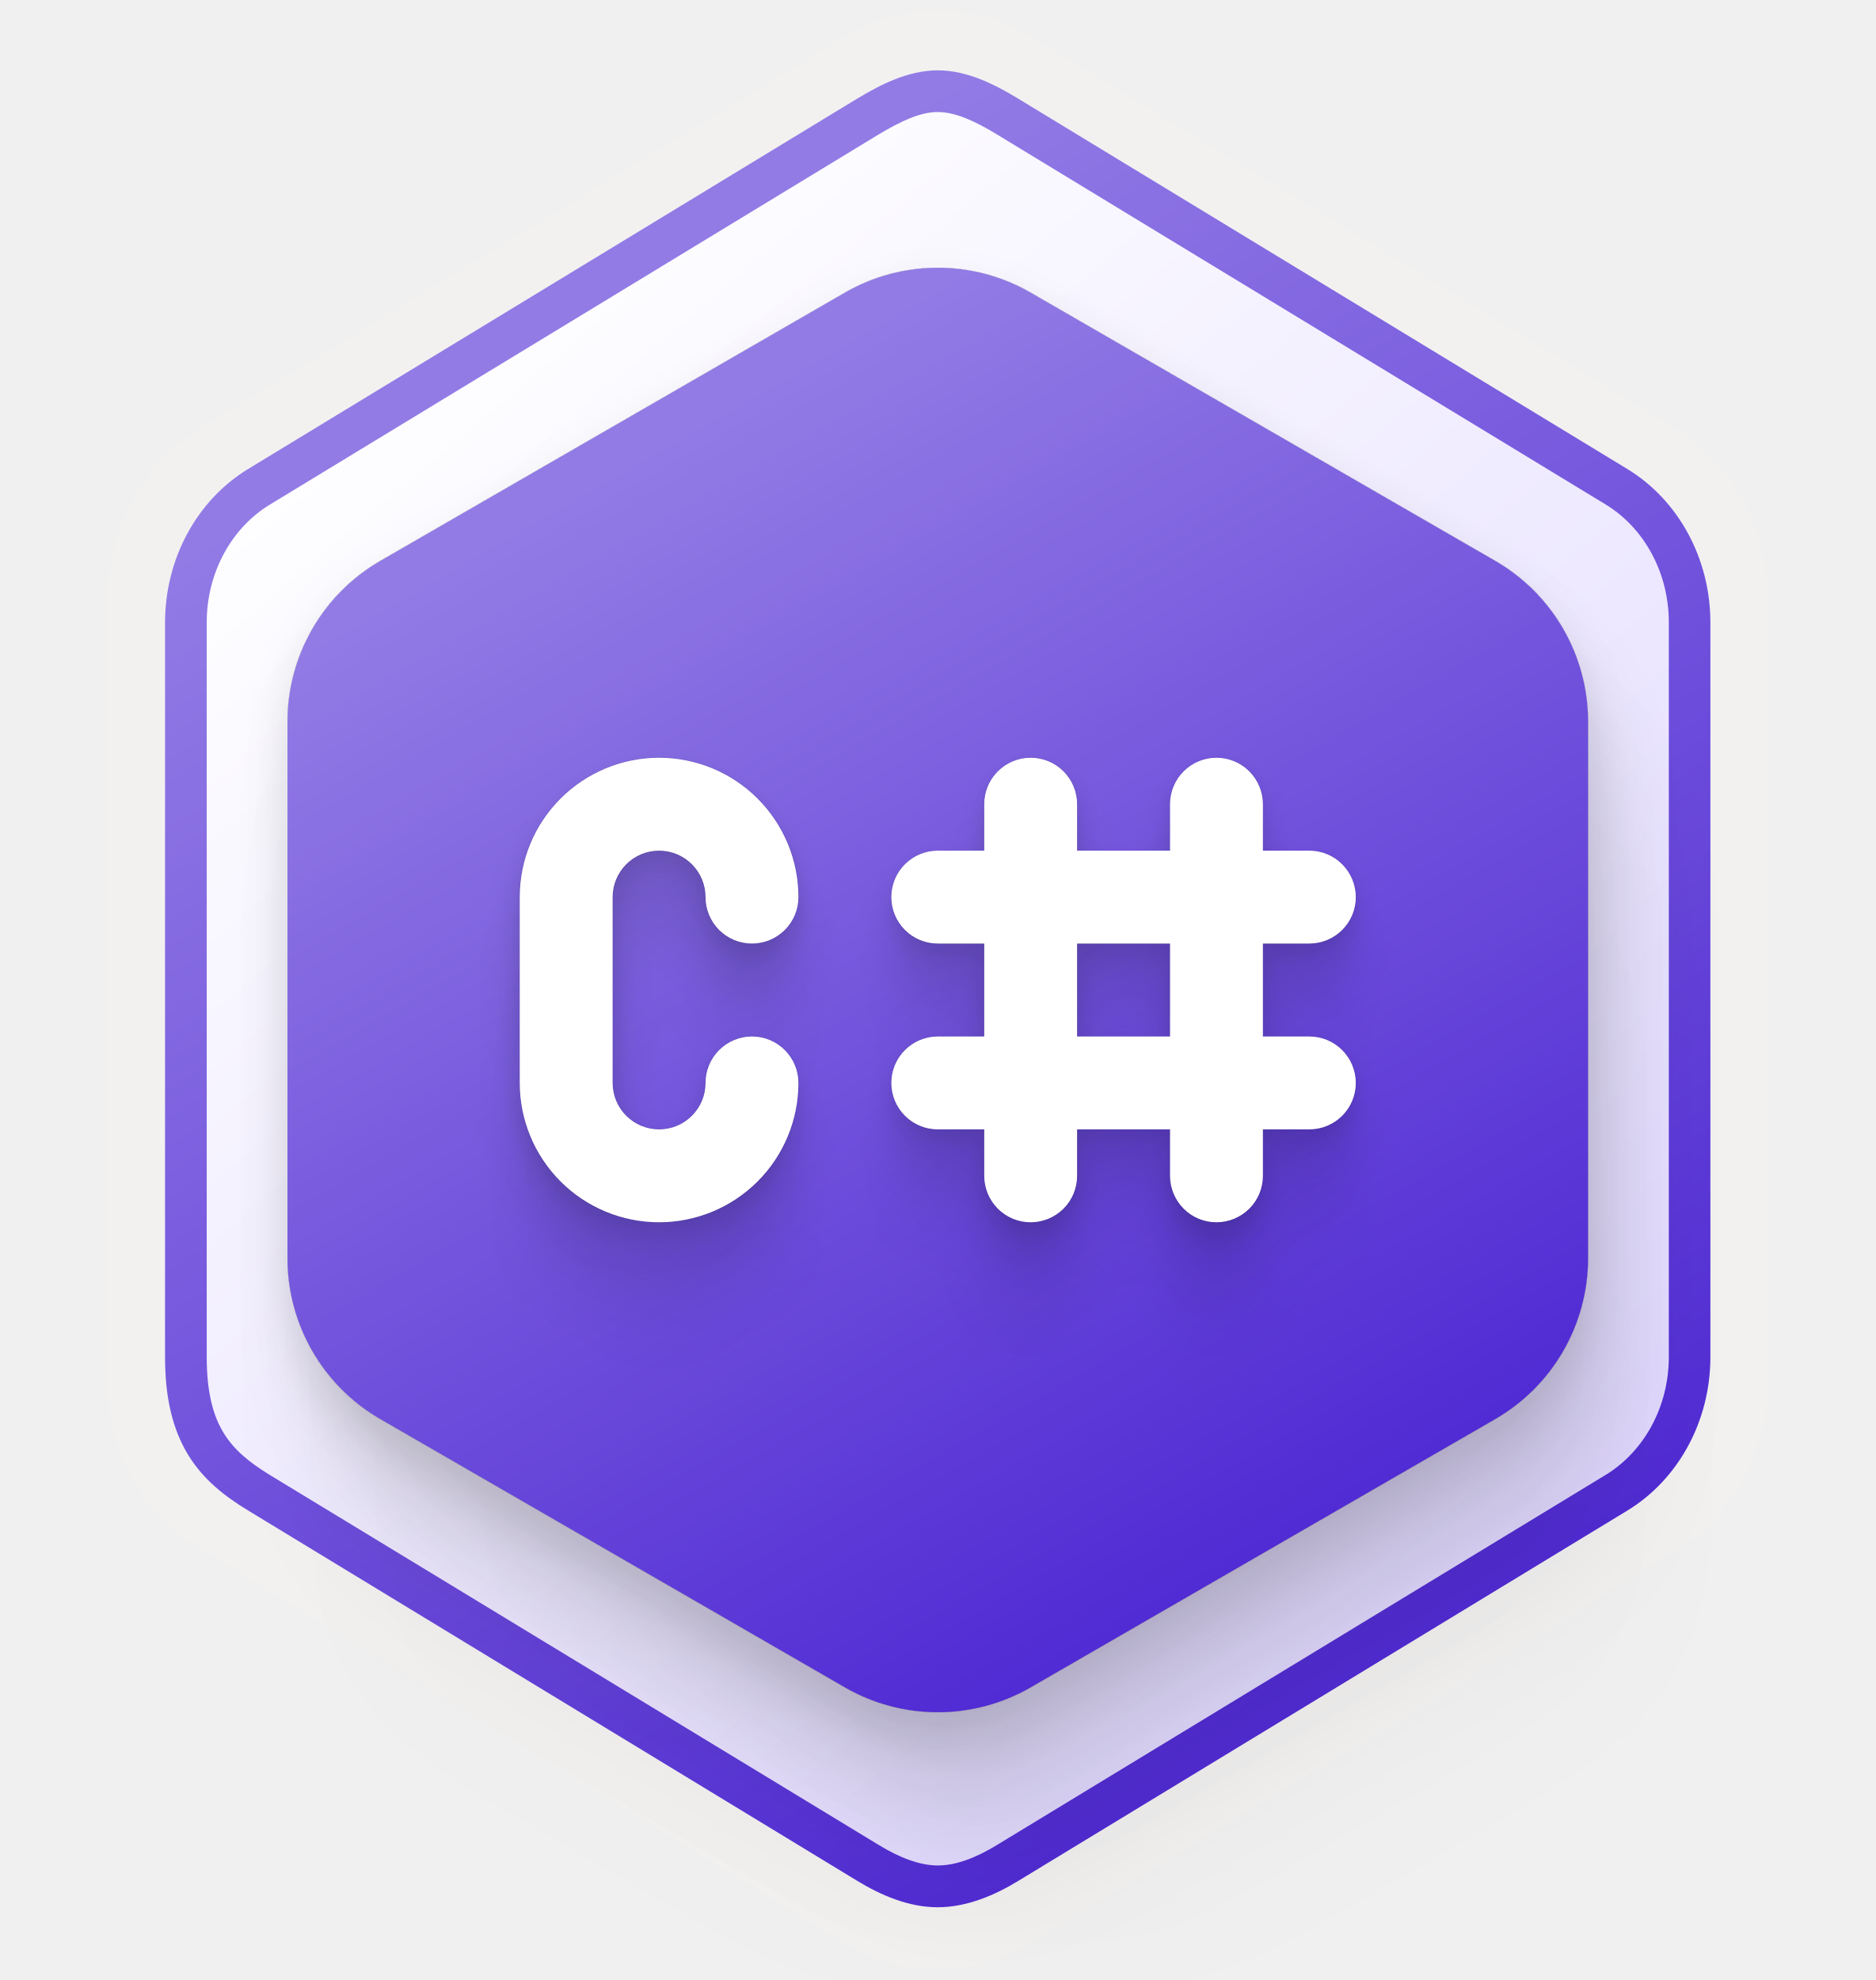
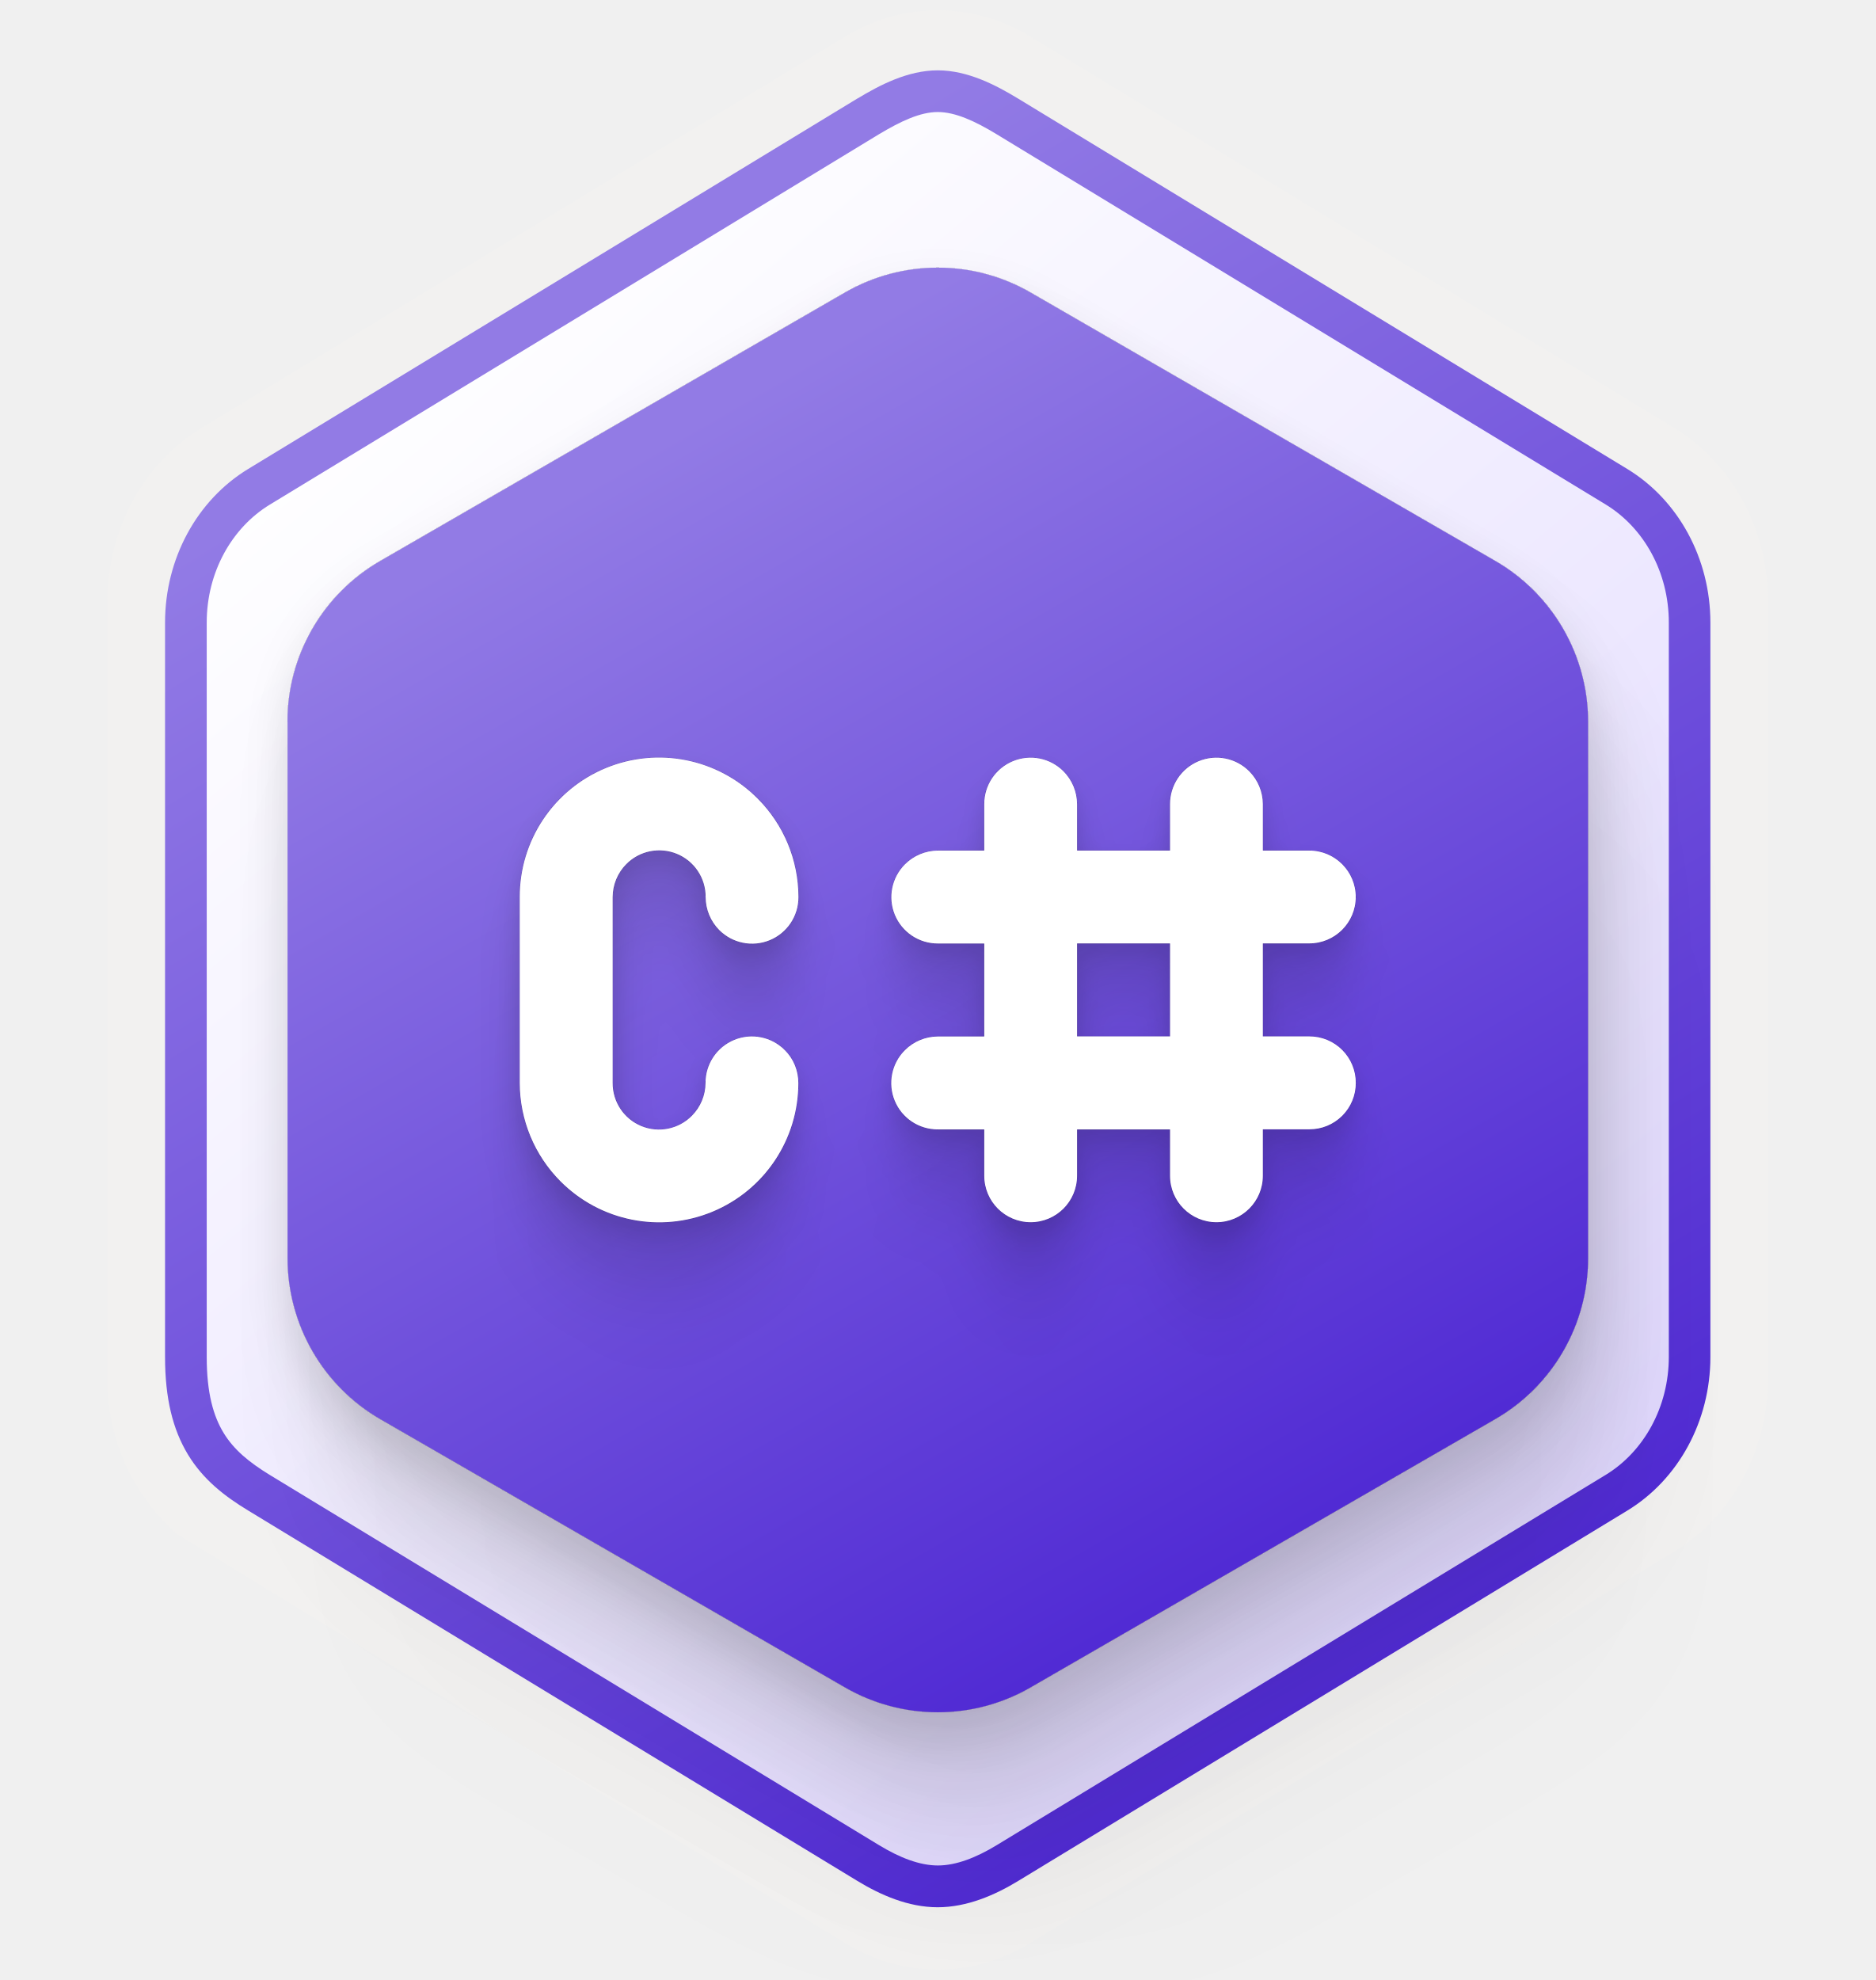
- <svg xmlns="http://www.w3.org/2000/svg" width="180" height="190" viewBox="0 0 180 190" fill="none">
+ <svg xmlns="http://www.w3.org/2000/svg" fill="none" viewBox="0 0 180 190">
  <g clip-path="url(#clip0_1812_34261)">
-     <path d="M90 189C93.06 189 96.07 188.15 98.73 186.53L160.7 148.87C166.24 145.5 169.67 139.17 169.67 132.33V57.62C169.67 50.8 166.24 44.46 160.7 41.08L98.73 3.42C93.4 0.18 86.58 0.2 81.28 3.42L19.31 41.1C13.77 44.47 10.32 50.8 10.32 57.64V132.34C10.32 138.1 12.77 143.52 16.87 147.09V147.12L81.28 186.55C83.92 188.15 86.94 189 90 189ZM90.65 7.95C92.6 7.95 95.08 9.16 96.79 10.21L157.55 47.4C161.3 49.68 163.42 56.28 163.42 61.03L162.79 132.33C162.79 137.08 159.59 141.35 155.84 143.63L95.44 180.01C92.01 182.1 89.22 182.1 85.78 180.01L24.57 143.54C20.82 141.26 17.8 137.06 17.8 132.33V58.69C17.8 53.95 20.53 49.06 24.3 46.77L84.88 10.21C86.58 9.17 88.7 7.95 90.65 7.95Z" fill="#F2F1F0" />
-     <path fill-rule="evenodd" clip-rule="evenodd" d="M97.9 11.53C95.45 10.03 92.73 9.28 90 9.28C87.27 9.28 84.55 10.04 82.1 11.53L25.97 45.86C20.95 48.93 17.84 54.68 17.84 60.93V129.03C17.84 135.26 20.94 141.03 25.97 144.1L82.1 178.43C84.55 179.93 87.27 180.68 90 180.68C92.73 180.68 95.45 179.94 97.9 178.43L154.03 144.1C159.05 141.03 162.16 135.26 162.16 129.03V60.93C162.16 54.7 159.06 48.95 154.03 45.86L97.9 11.53Z" fill="url(#paint0_linear_1812_34261)" />
-     <path fill-rule="evenodd" clip-rule="evenodd" d="M90 10.75C91.68 10.75 93.57 11.62 95.63 12.87L154.1 48.41C157.75 50.63 160.16 54.9 160.16 59.73V130.21C160.16 135.03 157.75 139.31 154.1 141.53L95.64 177.07C93.68 178.26 91.76 179.01 90.01 179.01C88.26 179.01 86.34 178.26 84.38 177.07L25.9 141.54C23.89 140.31 22.44 139.11 21.46 137.5C20.48 135.9 19.84 133.68 19.84 130.22V59.74C19.84 54.91 22.25 50.64 25.9 48.42L84.36 12.88C86.45 11.63 88.31 10.75 90 10.75ZM97.71 180.5L156.17 144.96C161.09 141.97 164.15 136.35 164.15 130.22V59.74C164.15 53.61 161.09 47.99 156.17 45L97.71 9.46C95.6 8.18 92.89 6.75 90 6.75C87.1 6.75 84.39 8.19 82.3 9.45H82.29L23.82 45C18.9 47.99 15.84 53.61 15.84 59.74V130.22C15.84 134.18 16.58 137.17 18.04 139.58C19.5 141.98 21.56 143.58 23.82 144.95L82.28 180.49C84.5 181.84 87.17 183.02 89.99 183.02C92.81 183.02 95.49 181.85 97.71 180.5Z" fill="url(#paint1_linear_1812_34261)" />
+     <path fill="#f2f1f0" d="M90 189c3.06 0 6.07-.85 8.73-2.47l61.97-37.66c5.54-3.37 8.97-9.7 8.97-16.54V57.62c0-6.82-3.43-13.16-8.97-16.54L98.73 3.42a16.9 16.9 0 0 0-17.45 0L19.31 41.1c-5.54 3.37-8.99 9.7-8.99 16.54v74.7a19.6 19.6 0 0 0 6.55 14.75v.03l64.41 39.43A17 17 0 0 0 90 189m.65-181.05c1.95 0 4.43 1.21 6.14 2.26l60.76 37.19c3.75 2.28 5.87 8.88 5.87 13.63l-.63 71.3c0 4.75-3.2 9.02-6.95 11.3l-60.4 36.38c-3.43 2.09-6.22 2.09-9.66 0l-61.21-36.47c-3.75-2.28-6.77-6.48-6.77-11.21V58.69c0-4.74 2.73-9.63 6.5-11.92l60.58-36.56c1.7-1.04 3.82-2.26 5.77-2.26" />
+     <path fill="url(#paint0_linear_1812_34261)" fill-rule="evenodd" d="M97.9 11.53A15 15 0 0 0 90 9.28c-2.73 0-5.45.76-7.9 2.25L25.97 45.86c-5.02 3.07-8.13 8.82-8.13 15.07v68.1c0 6.23 3.1 12 8.13 15.07l56.13 34.33a15 15 0 0 0 15.8 0l56.13-34.33c5.02-3.07 8.13-8.84 8.13-15.07v-68.1c0-6.23-3.1-11.98-8.13-15.07z" clip-rule="evenodd" />
+     <path fill="url(#paint1_linear_1812_34261)" fill-rule="evenodd" d="M90 10.75c1.68 0 3.57.87 5.63 2.12l58.47 35.54c3.65 2.22 6.06 6.49 6.06 11.32v70.48c0 4.82-2.41 9.1-6.06 11.32l-58.46 35.54c-1.96 1.19-3.88 1.94-5.63 1.94s-3.67-.75-5.63-1.94L25.9 141.54c-2.01-1.23-3.46-2.43-4.44-4.04s-1.62-3.82-1.62-7.28V59.74c0-4.83 2.41-9.1 6.06-11.32l58.46-35.54c2.09-1.25 3.95-2.13 5.64-2.13m7.71 169.75 58.46-35.54c4.92-2.99 7.98-8.61 7.98-14.74V59.74c0-6.13-3.06-11.75-7.98-14.74L97.71 9.46C95.6 8.18 92.89 6.75 90 6.75c-2.9 0-5.61 1.44-7.7 2.7h-.01L23.82 45c-4.92 2.99-7.98 8.61-7.98 14.74v70.48c0 3.96.74 6.95 2.2 9.36s3.52 4 5.78 5.37l58.46 35.54c2.22 1.35 4.89 2.53 7.71 2.53s5.5-1.17 7.72-2.52" clip-rule="evenodd" />
    <g filter="url(#filter0_ddddd_1812_34261)">
-       <path d="M27.591 69.26V120.734C27.591 127.104 30.988 132.993 36.507 136.176L81.085 161.915C86.603 165.102 93.397 165.102 98.916 161.915L143.493 136.176C149.012 132.989 152.409 127.104 152.409 120.734V69.26C152.409 62.89 149.012 57.001 143.493 53.819L98.916 28.084C93.397 24.896 86.603 24.896 81.085 28.084L36.507 53.819C30.988 57.006 27.591 62.89 27.591 69.26Z" fill="url(#paint2_linear_1812_34261)" />
+       <path fill="url(#paint2_linear_1812_34261)" d="M27.6 69.26v51.47c0 6.37 3.39 12.26 8.9 15.45l44.58 25.73a17.8 17.8 0 0 0 17.84 0l44.57-25.73a17.8 17.8 0 0 0 8.92-15.45V69.26c0-6.37-3.4-12.26-8.92-15.44L98.92 28.08a17.8 17.8 0 0 0-17.84 0L36.51 53.82a17.8 17.8 0 0 0-8.92 15.44" />
    </g>
    <g filter="url(#filter1_ddddd_1812_34261)">
-       <path d="M58.796 86.087V103.918C58.796 105.099 59.264 106.236 60.102 107.069C60.94 107.907 62.072 108.375 63.253 108.375C64.435 108.375 65.572 107.907 66.405 107.069C67.243 106.231 67.711 105.099 67.711 103.918C67.711 102.736 68.179 101.6 69.017 100.766C69.855 99.928 70.988 99.46 72.169 99.46C73.35 99.46 74.487 99.928 75.321 100.766C76.159 101.604 76.627 102.736 76.627 103.918C76.627 107.466 75.218 110.867 72.708 113.373C70.199 115.882 66.797 117.291 63.253 117.291C59.709 117.291 56.304 115.882 53.798 113.373C51.289 110.863 49.88 107.462 49.88 103.918V86.087C49.88 82.538 51.289 79.137 53.798 76.632C56.308 74.122 59.709 72.713 63.253 72.713C66.797 72.713 70.203 74.122 72.708 76.632C75.214 79.141 76.627 82.543 76.627 86.087C76.627 87.268 76.159 88.405 75.321 89.238C74.483 90.076 73.35 90.544 72.169 90.544C70.988 90.544 69.851 90.076 69.017 89.238C68.179 88.4 67.711 87.268 67.711 86.087C67.711 84.905 67.243 83.769 66.405 82.935C65.567 82.097 64.435 81.629 63.253 81.629C62.072 81.629 60.935 82.097 60.102 82.935C59.264 83.773 58.796 84.905 58.796 86.087ZM130.12 103.918C130.12 105.099 129.652 106.236 128.814 107.069C127.976 107.907 126.843 108.375 125.662 108.375H121.204V112.833C121.204 114.014 120.736 115.151 119.898 115.985C119.06 116.818 117.928 117.291 116.747 117.291C115.565 117.291 114.429 116.823 113.595 115.985C112.761 115.147 112.289 114.014 112.289 112.833V108.375H103.373V112.833C103.373 114.014 102.905 115.151 102.067 115.985C101.229 116.818 100.097 117.291 98.916 117.291C97.734 117.291 96.597 116.823 95.764 115.985C94.926 115.147 94.458 114.014 94.458 112.833V108.375H90C88.819 108.375 87.682 107.907 86.848 107.069C86.01 106.231 85.542 105.099 85.542 103.918C85.542 102.736 86.01 101.6 86.848 100.766C87.686 99.928 88.819 99.46 90 99.46H94.458V90.544H90C88.819 90.544 87.682 90.076 86.848 89.238C86.01 88.4 85.542 87.268 85.542 86.087C85.542 84.905 86.01 83.769 86.848 82.935C87.686 82.097 88.819 81.629 90 81.629H94.458V77.171C94.458 75.99 94.926 74.853 95.764 74.019C96.602 73.181 97.734 72.713 98.916 72.713C100.097 72.713 101.234 73.181 102.067 74.019C102.905 74.857 103.373 75.99 103.373 77.171V81.629H112.289V77.171C112.289 75.99 112.757 74.853 113.595 74.019C114.433 73.181 115.565 72.713 116.747 72.713C117.928 72.713 119.065 73.181 119.898 74.019C120.732 74.857 121.204 75.99 121.204 77.171V81.629H125.662C126.843 81.629 127.98 82.097 128.814 82.935C129.647 83.773 130.12 84.905 130.12 86.087C130.12 87.268 129.652 88.405 128.814 89.238C127.976 90.076 126.843 90.544 125.662 90.544H121.204V99.46H125.662C126.843 99.46 127.98 99.928 128.814 100.766C129.647 101.604 130.12 102.736 130.12 103.918ZM112.289 90.544H103.373V99.46H112.289V90.544Z" fill="white" />
+       <path fill="#fff" d="M58.8 86.09v17.83a4.44 4.44 0 0 0 7.6 3.15 4.5 4.5 0 0 0 1.31-3.15 4.45 4.45 0 0 1 7.61-3.15c.84.83 1.3 1.97 1.3 3.15a13.36 13.36 0 0 1-22.82 9.45 13.4 13.4 0 0 1-3.92-9.45V86.09a13.36 13.36 0 0 1 22.83-9.46 13.4 13.4 0 0 1 3.92 9.46 4.45 4.45 0 0 1-7.61 3.15 4.5 4.5 0 0 1-1.3-3.15 4.45 4.45 0 0 0-7.62-3.16 4.5 4.5 0 0 0-1.3 3.16m71.32 17.83a4.44 4.44 0 0 1-4.46 4.45h-4.46v4.46a4.45 4.45 0 1 1-8.91 0v-4.45h-8.92v4.45a4.45 4.45 0 1 1-8.91 0v-4.45H90a4.45 4.45 0 0 1-3.15-7.61A4.5 4.5 0 0 1 90 99.46h4.46v-8.92H90a4.45 4.45 0 0 1-3.15-7.6A4.5 4.5 0 0 1 90 81.62h4.46v-4.46a4.45 4.45 0 0 1 7.6-3.15 4.5 4.5 0 0 1 1.31 3.15v4.46h8.92v-4.46a4.45 4.45 0 0 1 7.6-3.15 4.5 4.5 0 0 1 1.31 3.15v4.46h4.46a4.45 4.45 0 1 1 0 8.91h-4.46v8.92h4.46a4.45 4.45 0 0 1 4.46 4.46m-17.83-13.38h-8.92v8.92h8.92z" />
    </g>
  </g>
  <defs>
-     <filter id="filter0_ddddd_1812_34261" x="21.591" y="23.693" width="149.817" height="181.612" filterUnits="userSpaceOnUse" color-interpolation-filters="sRGB">
+     <linearGradient id="paint0_linear_1812_34261" x1="44.33" x2="197.53" y1="22.8" y2="204.71" gradientUnits="userSpaceOnUse">
+       <stop offset=".01" stop-color="#fff" />
+       <stop offset="1" stop-color="#d3c7ff" />
+     </linearGradient>
+     <linearGradient id="paint1_linear_1812_34261" x1="30.41" x2="109.46" y1="45.28" y2="173.86" gradientUnits="userSpaceOnUse">
+       <stop offset="0" stop-color="#927be5" />
+       <stop offset="1" stop-color="#512bd4" />
+     </linearGradient>
+     <linearGradient id="paint2_linear_1812_34261" x1="39.85" x2="100.03" y1="55.99" y2="160.75" gradientUnits="userSpaceOnUse">
+       <stop offset="0" stop-color="#927be5" />
+       <stop offset="1" stop-color="#512bd4" />
+     </linearGradient>
+     <filter id="filter0_ddddd_1812_34261" width="149.82" height="181.61" x="21.59" y="23.69" color-interpolation-filters="sRGB" filterUnits="userSpaceOnUse">
      <feFlood flood-opacity="0" result="BackgroundImageFix" />
-       <feColorMatrix in="SourceAlpha" type="matrix" values="0 0 0 0 0 0 0 0 0 0 0 0 0 0 0 0 0 0 127 0" result="hardAlpha" />
+       <feColorMatrix in="SourceAlpha" result="hardAlpha" values="0 0 0 0 0 0 0 0 0 0 0 0 0 0 0 0 0 0 127 0" />
      <feOffset />
-       <feColorMatrix type="matrix" values="0 0 0 0 0 0 0 0 0 0 0 0 0 0 0 0 0 0 0.1 0" />
-       <feBlend mode="normal" in2="BackgroundImageFix" result="effect1_dropShadow_1812_34261" />
-       <feColorMatrix in="SourceAlpha" type="matrix" values="0 0 0 0 0 0 0 0 0 0 0 0 0 0 0 0 0 0 127 0" result="hardAlpha" />
+       <feColorMatrix values="0 0 0 0 0 0 0 0 0 0 0 0 0 0 0 0 0 0 0.1 0" />
+       <feBlend in2="BackgroundImageFix" result="effect1_dropShadow_1812_34261" />
+       <feColorMatrix in="SourceAlpha" result="hardAlpha" values="0 0 0 0 0 0 0 0 0 0 0 0 0 0 0 0 0 0 127 0" />
      <feOffset dy="2" />
      <feGaussianBlur stdDeviation="2" />
-       <feColorMatrix type="matrix" values="0 0 0 0 0 0 0 0 0 0 0 0 0 0 0 0 0 0 0.1 0" />
-       <feBlend mode="normal" in2="effect1_dropShadow_1812_34261" result="effect2_dropShadow_1812_34261" />
-       <feColorMatrix in="SourceAlpha" type="matrix" values="0 0 0 0 0 0 0 0 0 0 0 0 0 0 0 0 0 0 127 0" result="hardAlpha" />
+       <feColorMatrix values="0 0 0 0 0 0 0 0 0 0 0 0 0 0 0 0 0 0 0.1 0" />
+       <feBlend in2="effect1_dropShadow_1812_34261" result="effect2_dropShadow_1812_34261" />
+       <feColorMatrix in="SourceAlpha" result="hardAlpha" values="0 0 0 0 0 0 0 0 0 0 0 0 0 0 0 0 0 0 127 0" />
      <feOffset dx="2" dy="7" />
      <feGaussianBlur stdDeviation="3.5" />
-       <feColorMatrix type="matrix" values="0 0 0 0 0 0 0 0 0 0 0 0 0 0 0 0 0 0 0.09 0" />
-       <feBlend mode="normal" in2="effect2_dropShadow_1812_34261" result="effect3_dropShadow_1812_34261" />
-       <feColorMatrix in="SourceAlpha" type="matrix" values="0 0 0 0 0 0 0 0 0 0 0 0 0 0 0 0 0 0 127 0" result="hardAlpha" />
+       <feColorMatrix values="0 0 0 0 0 0 0 0 0 0 0 0 0 0 0 0 0 0 0.09 0" />
+       <feBlend in2="effect2_dropShadow_1812_34261" result="effect3_dropShadow_1812_34261" />
+       <feColorMatrix in="SourceAlpha" result="hardAlpha" values="0 0 0 0 0 0 0 0 0 0 0 0 0 0 0 0 0 0 127 0" />
      <feOffset dx="4" dy="16" />
      <feGaussianBlur stdDeviation="5" />
-       <feColorMatrix type="matrix" values="0 0 0 0 0 0 0 0 0 0 0 0 0 0 0 0 0 0 0.05 0" />
-       <feBlend mode="normal" in2="effect3_dropShadow_1812_34261" result="effect4_dropShadow_1812_34261" />
-       <feColorMatrix in="SourceAlpha" type="matrix" values="0 0 0 0 0 0 0 0 0 0 0 0 0 0 0 0 0 0 127 0" result="hardAlpha" />
+       <feColorMatrix values="0 0 0 0 0 0 0 0 0 0 0 0 0 0 0 0 0 0 0.05 0" />
+       <feBlend in2="effect3_dropShadow_1812_34261" result="effect4_dropShadow_1812_34261" />
+       <feColorMatrix in="SourceAlpha" result="hardAlpha" values="0 0 0 0 0 0 0 0 0 0 0 0 0 0 0 0 0 0 127 0" />
      <feOffset dx="7" dy="29" />
      <feGaussianBlur stdDeviation="6" />
-       <feColorMatrix type="matrix" values="0 0 0 0 0 0 0 0 0 0 0 0 0 0 0 0 0 0 0.01 0" />
-       <feBlend mode="normal" in2="effect4_dropShadow_1812_34261" result="effect5_dropShadow_1812_34261" />
-       <feBlend mode="normal" in="SourceGraphic" in2="effect5_dropShadow_1812_34261" result="shape" />
+       <feColorMatrix values="0 0 0 0 0 0 0 0 0 0 0 0 0 0 0 0 0 0 0.01 0" />
+       <feBlend in2="effect4_dropShadow_1812_34261" result="effect5_dropShadow_1812_34261" />
+       <feBlend in="SourceGraphic" in2="effect5_dropShadow_1812_34261" result="shape" />
    </filter>
-     <filter id="filter1_ddddd_1812_34261" x="43.88" y="71.713" width="92.24" height="66.578" filterUnits="userSpaceOnUse" color-interpolation-filters="sRGB">
+     <filter id="filter1_ddddd_1812_34261" width="92.24" height="66.58" x="43.88" y="71.71" color-interpolation-filters="sRGB" filterUnits="userSpaceOnUse">
      <feFlood flood-opacity="0" result="BackgroundImageFix" />
-       <feColorMatrix in="SourceAlpha" type="matrix" values="0 0 0 0 0 0 0 0 0 0 0 0 0 0 0 0 0 0 127 0" result="hardAlpha" />
+       <feColorMatrix in="SourceAlpha" result="hardAlpha" values="0 0 0 0 0 0 0 0 0 0 0 0 0 0 0 0 0 0 127 0" />
      <feOffset />
-       <feColorMatrix type="matrix" values="0 0 0 0 0 0 0 0 0 0 0 0 0 0 0 0 0 0 0.1 0" />
-       <feBlend mode="normal" in2="BackgroundImageFix" result="effect1_dropShadow_1812_34261" />
-       <feColorMatrix in="SourceAlpha" type="matrix" values="0 0 0 0 0 0 0 0 0 0 0 0 0 0 0 0 0 0 127 0" result="hardAlpha" />
+       <feColorMatrix values="0 0 0 0 0 0 0 0 0 0 0 0 0 0 0 0 0 0 0.1 0" />
+       <feBlend in2="BackgroundImageFix" result="effect1_dropShadow_1812_34261" />
+       <feColorMatrix in="SourceAlpha" result="hardAlpha" values="0 0 0 0 0 0 0 0 0 0 0 0 0 0 0 0 0 0 127 0" />
      <feOffset dy="1" />
      <feGaussianBlur stdDeviation="1" />
-       <feColorMatrix type="matrix" values="0 0 0 0 0 0 0 0 0 0 0 0 0 0 0 0 0 0 0.1 0" />
-       <feBlend mode="normal" in2="effect1_dropShadow_1812_34261" result="effect2_dropShadow_1812_34261" />
-       <feColorMatrix in="SourceAlpha" type="matrix" values="0 0 0 0 0 0 0 0 0 0 0 0 0 0 0 0 0 0 127 0" result="hardAlpha" />
+       <feColorMatrix values="0 0 0 0 0 0 0 0 0 0 0 0 0 0 0 0 0 0 0.1 0" />
+       <feBlend in2="effect1_dropShadow_1812_34261" result="effect2_dropShadow_1812_34261" />
+       <feColorMatrix in="SourceAlpha" result="hardAlpha" values="0 0 0 0 0 0 0 0 0 0 0 0 0 0 0 0 0 0 127 0" />
      <feOffset dy="4" />
      <feGaussianBlur stdDeviation="2" />
-       <feColorMatrix type="matrix" values="0 0 0 0 0 0 0 0 0 0 0 0 0 0 0 0 0 0 0.09 0" />
-       <feBlend mode="normal" in2="effect2_dropShadow_1812_34261" result="effect3_dropShadow_1812_34261" />
-       <feColorMatrix in="SourceAlpha" type="matrix" values="0 0 0 0 0 0 0 0 0 0 0 0 0 0 0 0 0 0 127 0" result="hardAlpha" />
+       <feColorMatrix values="0 0 0 0 0 0 0 0 0 0 0 0 0 0 0 0 0 0 0.09 0" />
+       <feBlend in2="effect2_dropShadow_1812_34261" result="effect3_dropShadow_1812_34261" />
+       <feColorMatrix in="SourceAlpha" result="hardAlpha" values="0 0 0 0 0 0 0 0 0 0 0 0 0 0 0 0 0 0 127 0" />
      <feOffset dy="9" />
      <feGaussianBlur stdDeviation="2.5" />
-       <feColorMatrix type="matrix" values="0 0 0 0 0 0 0 0 0 0 0 0 0 0 0 0 0 0 0.05 0" />
-       <feBlend mode="normal" in2="effect3_dropShadow_1812_34261" result="effect4_dropShadow_1812_34261" />
-       <feColorMatrix in="SourceAlpha" type="matrix" values="0 0 0 0 0 0 0 0 0 0 0 0 0 0 0 0 0 0 127 0" result="hardAlpha" />
+       <feColorMatrix values="0 0 0 0 0 0 0 0 0 0 0 0 0 0 0 0 0 0 0.05 0" />
+       <feBlend in2="effect3_dropShadow_1812_34261" result="effect4_dropShadow_1812_34261" />
+       <feColorMatrix in="SourceAlpha" result="hardAlpha" values="0 0 0 0 0 0 0 0 0 0 0 0 0 0 0 0 0 0 127 0" />
      <feOffset dy="15" />
      <feGaussianBlur stdDeviation="3" />
-       <feColorMatrix type="matrix" values="0 0 0 0 0 0 0 0 0 0 0 0 0 0 0 0 0 0 0.01 0" />
-       <feBlend mode="normal" in2="effect4_dropShadow_1812_34261" result="effect5_dropShadow_1812_34261" />
-       <feBlend mode="normal" in="SourceGraphic" in2="effect5_dropShadow_1812_34261" result="shape" />
+       <feColorMatrix values="0 0 0 0 0 0 0 0 0 0 0 0 0 0 0 0 0 0 0.01 0" />
+       <feBlend in2="effect4_dropShadow_1812_34261" result="effect5_dropShadow_1812_34261" />
+       <feBlend in="SourceGraphic" in2="effect5_dropShadow_1812_34261" result="shape" />
    </filter>
-     <linearGradient id="paint0_linear_1812_34261" x1="44.329" y1="22.798" x2="197.531" y2="204.708" gradientUnits="userSpaceOnUse">
-       <stop offset="0.005" stop-color="white" />
-       <stop offset="1" stop-color="#D3C7FF" />
-     </linearGradient>
-     <linearGradient id="paint1_linear_1812_34261" x1="30.406" y1="45.283" x2="109.459" y2="173.862" gradientUnits="userSpaceOnUse">
-       <stop offset="0" stop-color="#927BE5" />
-       <stop offset="1" stop-color="#512BD4" />
-     </linearGradient>
-     <linearGradient id="paint2_linear_1812_34261" x1="39.85" y1="55.994" x2="100.03" y2="160.752" gradientUnits="userSpaceOnUse">
-       <stop offset="0" stop-color="#927BE5" />
-       <stop offset="1" stop-color="#512BD4" />
-     </linearGradient>
    <clipPath id="clip0_1812_34261">
-       <rect width="180" height="190" fill="white" />
+       <path fill="#fff" d="M0 0h180v190H0z" />
    </clipPath>
  </defs>
</svg>
